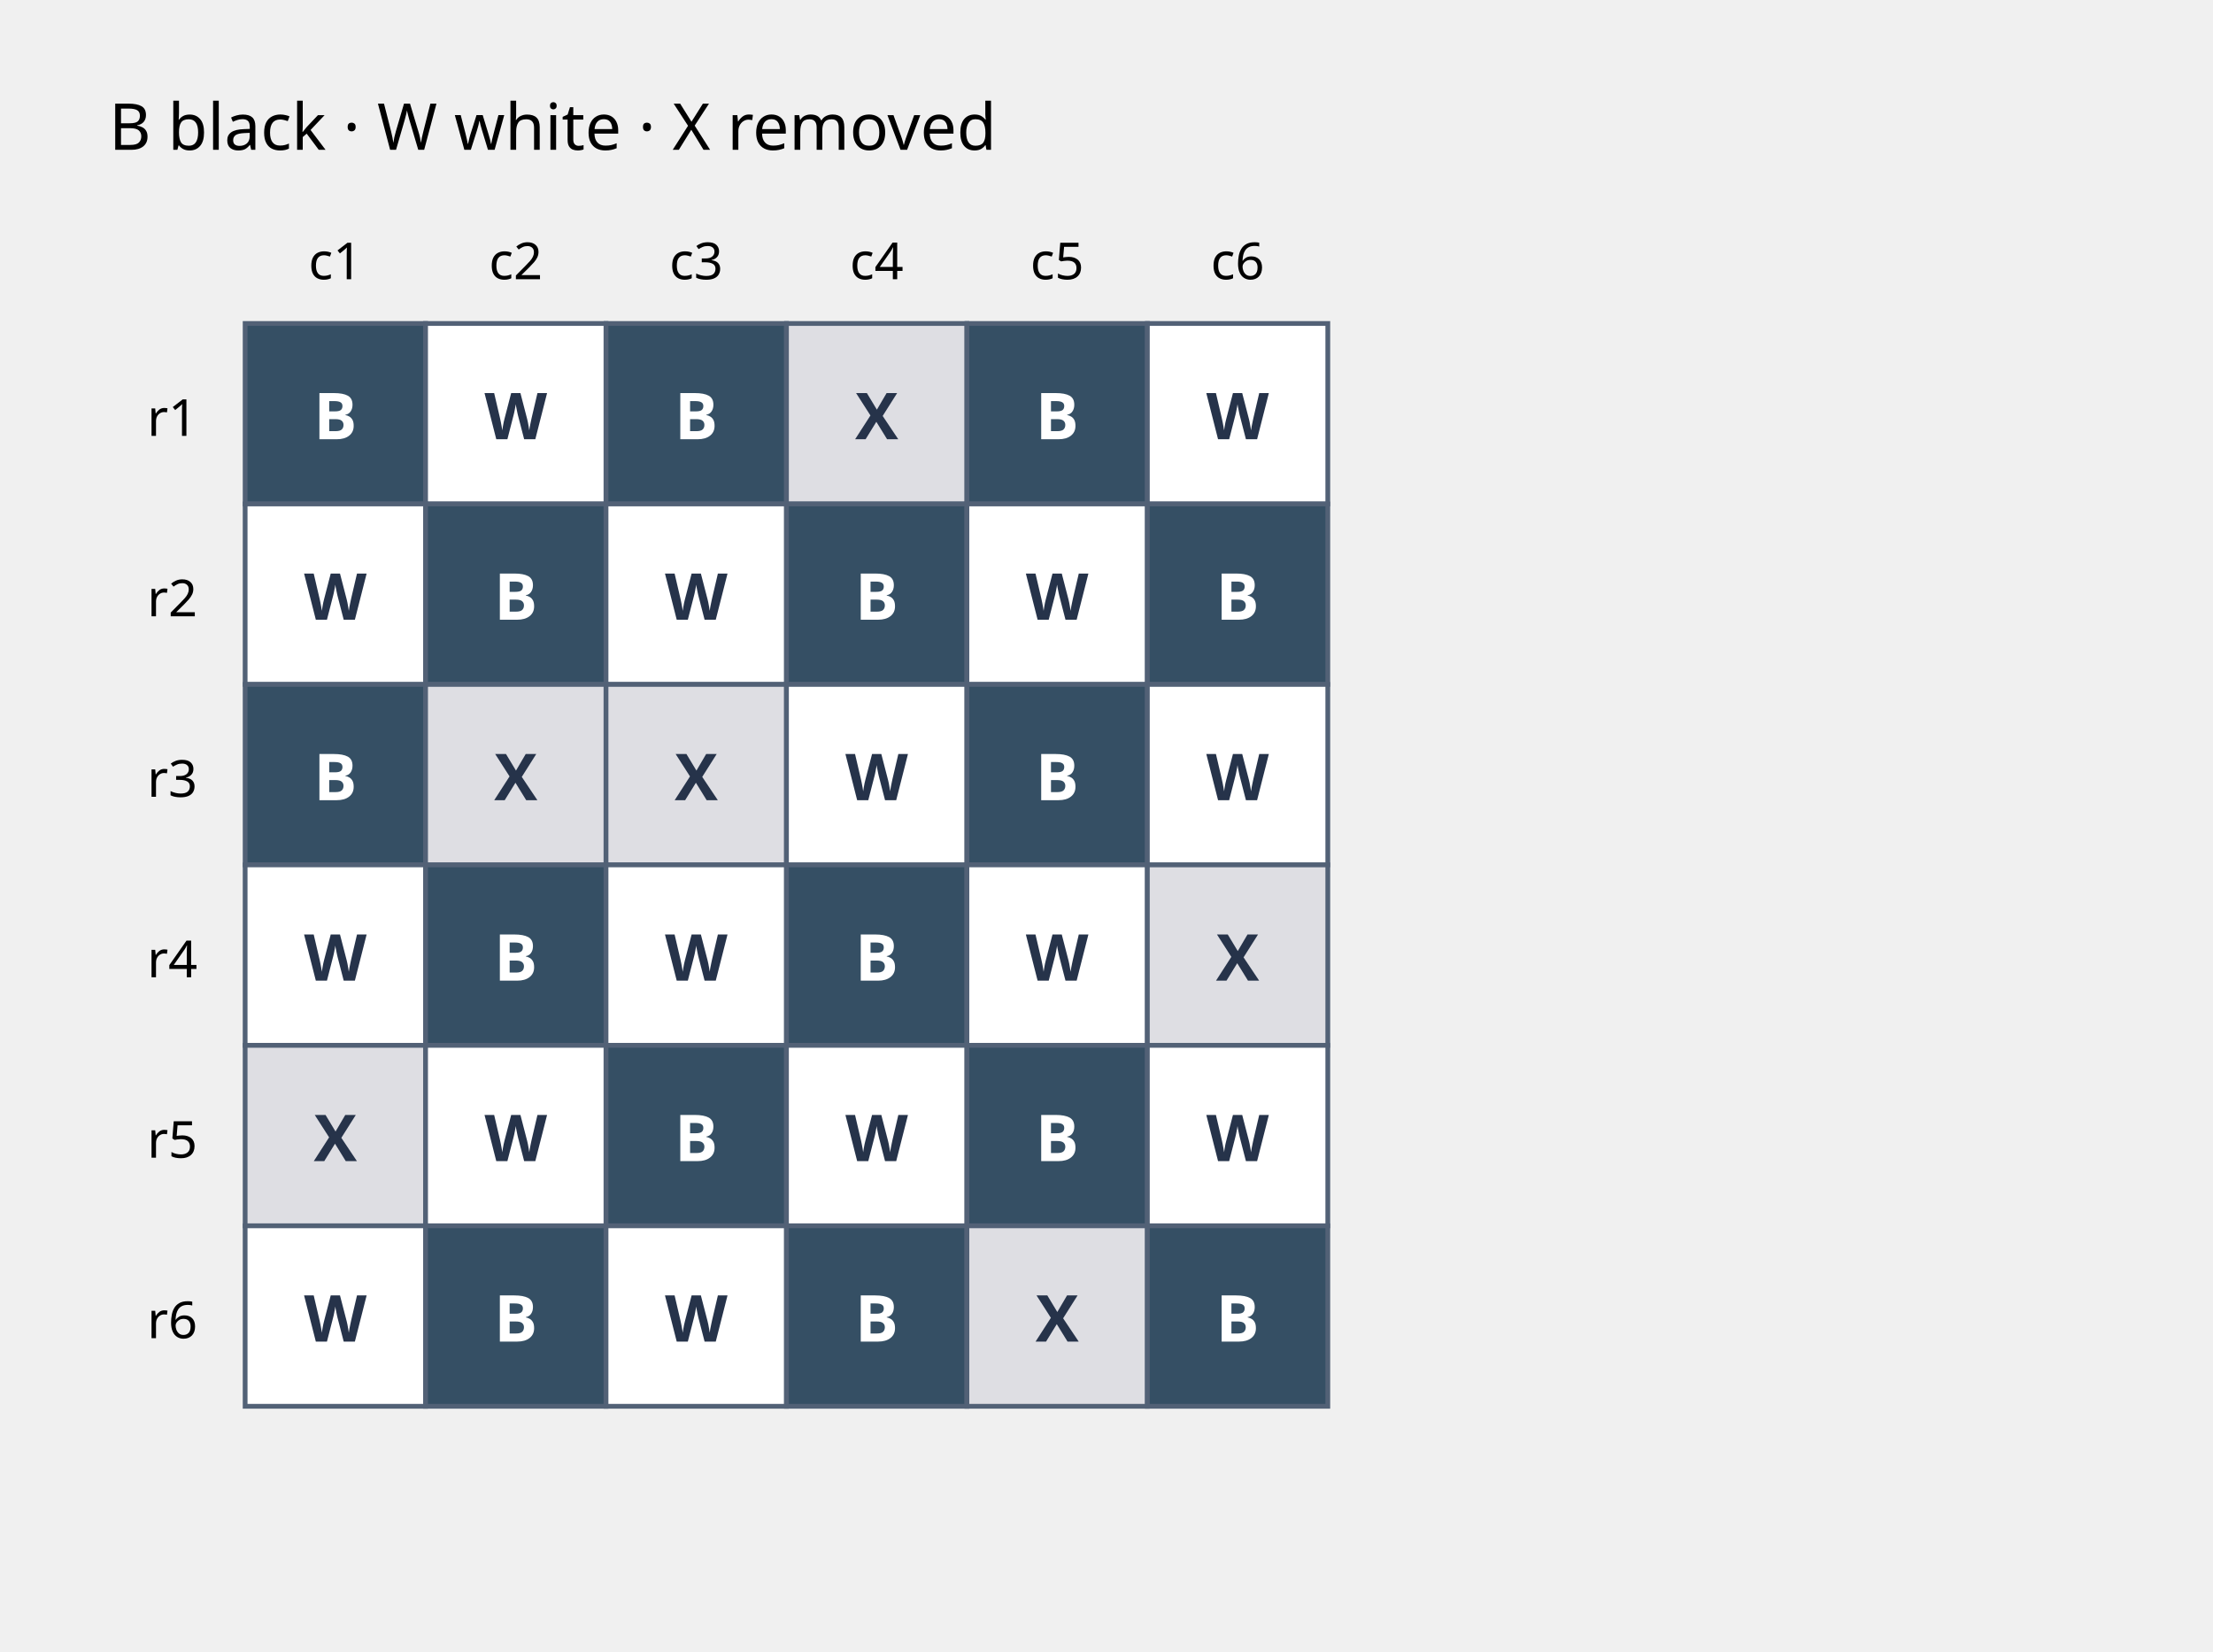
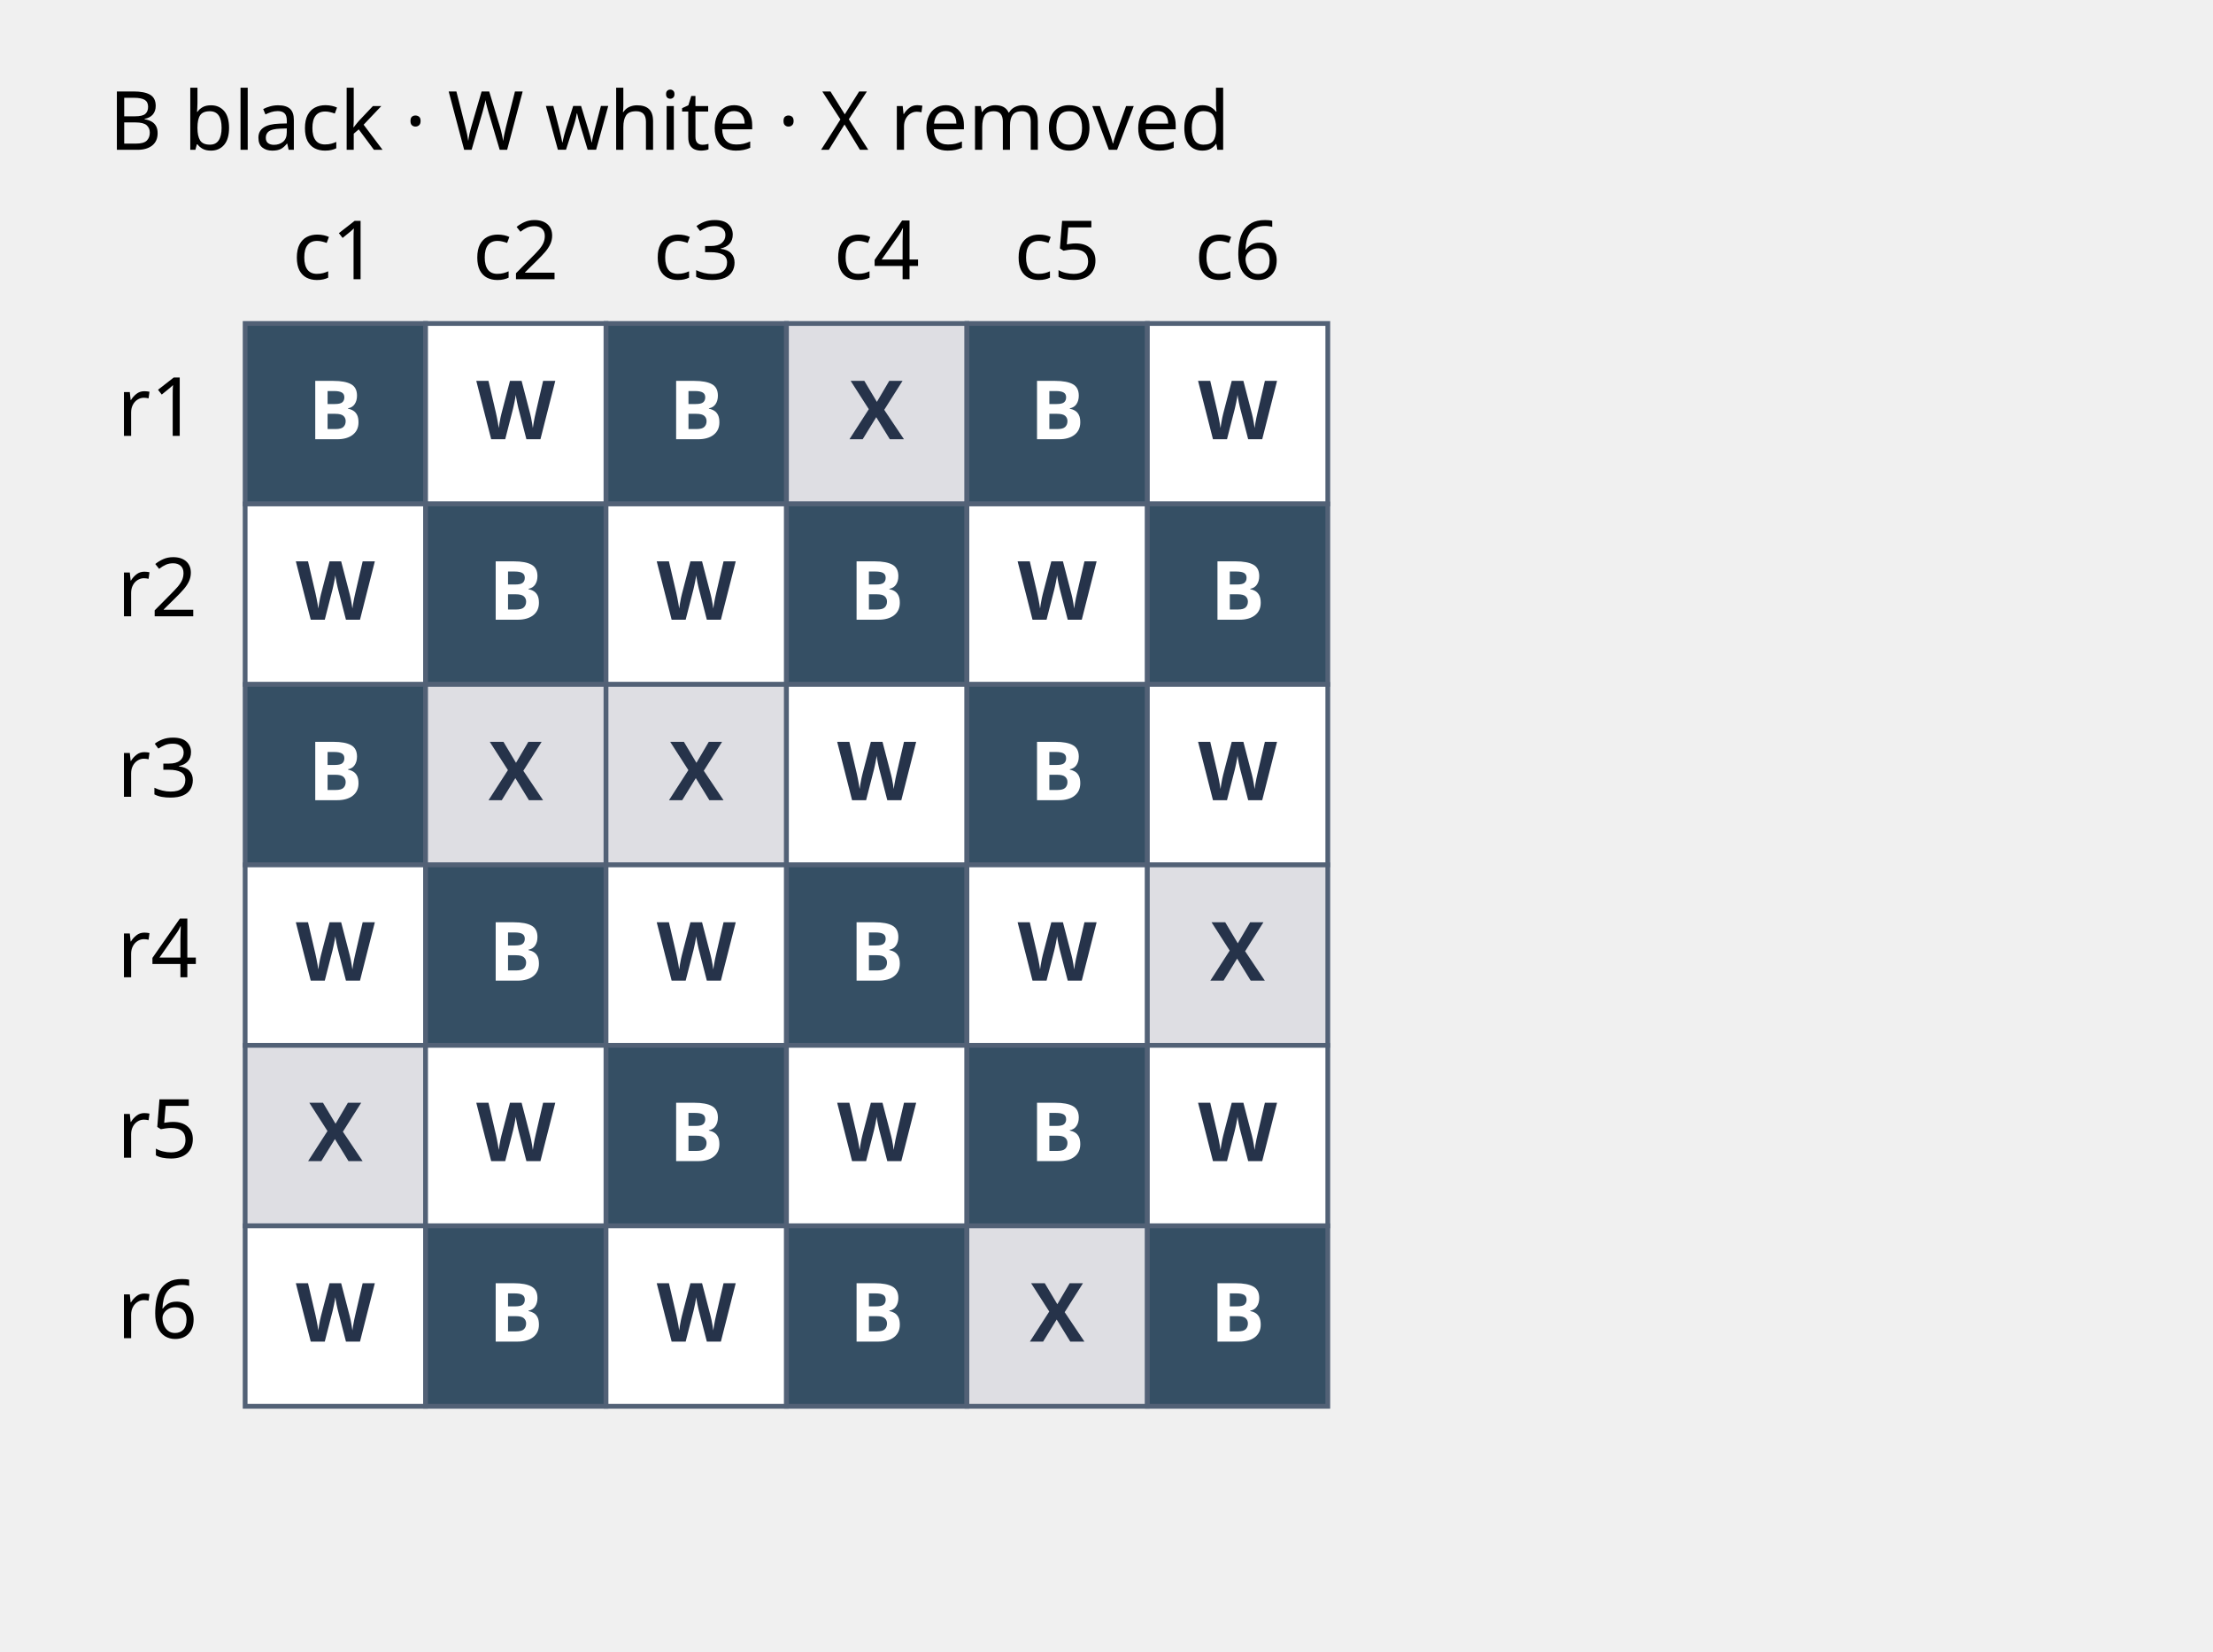
<svg xmlns="http://www.w3.org/2000/svg" width="650" height="485" viewBox="0 0 650 485" role="img" aria-label="Changed six by six board with relocated hole">
  <style>@media print {g[data-g9-stage-id]{display:inline !important}}</style>
  <g data-g9-stage-id="D4-REP-TRANSFER">
-     <text x="32" y="44" font-family="system-ui" font-size="19">B black · W white · X removed</text>
-     <text x="98.5" y="82" text-anchor="middle" font-family="system-ui" font-size="15">c1</text>
-     <text x="151.5" y="82" text-anchor="middle" font-family="system-ui" font-size="15">c2</text>
-     <text x="204.5" y="82" text-anchor="middle" font-family="system-ui" font-size="15">c3</text>
-     <text x="257.5" y="82" text-anchor="middle" font-family="system-ui" font-size="15">c4</text>
-     <text x="310.5" y="82" text-anchor="middle" font-family="system-ui" font-size="15">c5</text>
-     <text x="363.5" y="82" text-anchor="middle" font-family="system-ui" font-size="15">c6</text>
-     <text x="58" y="128" text-anchor="end" font-family="system-ui" font-size="15">r1</text>
-     <text x="58" y="181" text-anchor="end" font-family="system-ui" font-size="15">r2</text>
-     <text x="58" y="234" text-anchor="end" font-family="system-ui" font-size="15">r3</text>
-     <text x="58" y="287" text-anchor="end" font-family="system-ui" font-size="15">r4</text>
-     <text x="58" y="340" text-anchor="end" font-family="system-ui" font-size="15">r5</text>
-     <text x="58" y="393" text-anchor="end" font-family="system-ui" font-size="15">r6</text>
+     <text x="32" y="44" font-family="system-ui" font-size="24">B black · W white · X removed</text>
+     <text x="98.5" y="82" text-anchor="middle" font-family="system-ui" font-size="24">c1</text>
+     <text x="151.5" y="82" text-anchor="middle" font-family="system-ui" font-size="24">c2</text>
+     <text x="204.5" y="82" text-anchor="middle" font-family="system-ui" font-size="24">c3</text>
+     <text x="257.5" y="82" text-anchor="middle" font-family="system-ui" font-size="24">c4</text>
+     <text x="310.5" y="82" text-anchor="middle" font-family="system-ui" font-size="24">c5</text>
+     <text x="363.5" y="82" text-anchor="middle" font-family="system-ui" font-size="24">c6</text>
+     <text x="58" y="128" text-anchor="end" font-family="system-ui" font-size="24">r1</text>
+     <text x="58" y="181" text-anchor="end" font-family="system-ui" font-size="24">r2</text>
+     <text x="58" y="234" text-anchor="end" font-family="system-ui" font-size="24">r3</text>
+     <text x="58" y="287" text-anchor="end" font-family="system-ui" font-size="24">r4</text>
+     <text x="58" y="340" text-anchor="end" font-family="system-ui" font-size="24">r5</text>
+     <text x="58" y="393" text-anchor="end" font-family="system-ui" font-size="24">r6</text>
    <rect x="72" y="95" width="53" height="53" fill="#354f64" stroke="#526176" stroke-width="1.4" />
-     <text x="98.5" y="129" text-anchor="middle" font-family="system-ui,sans-serif" font-size="19" font-weight="650" fill="#ffffff">B</text>
+     <text x="98.5" y="129" text-anchor="middle" font-family="system-ui,sans-serif" font-size="24" font-weight="650" fill="#ffffff">B</text>
    <rect x="125" y="95" width="53" height="53" fill="#ffffff" stroke="#526176" stroke-width="1.4" />
-     <text x="151.5" y="129" text-anchor="middle" font-family="system-ui,sans-serif" font-size="19" font-weight="650" fill="#26334a">W</text>
+     <text x="151.5" y="129" text-anchor="middle" font-family="system-ui,sans-serif" font-size="24" font-weight="650" fill="#26334a">W</text>
    <rect x="178" y="95" width="53" height="53" fill="#354f64" stroke="#526176" stroke-width="1.4" />
-     <text x="204.5" y="129" text-anchor="middle" font-family="system-ui,sans-serif" font-size="19" font-weight="650" fill="#ffffff">B</text>
+     <text x="204.5" y="129" text-anchor="middle" font-family="system-ui,sans-serif" font-size="24" font-weight="650" fill="#ffffff">B</text>
    <rect x="231" y="95" width="53" height="53" fill="#dedee3" stroke="#526176" stroke-width="1.4" />
-     <text x="257.5" y="129" text-anchor="middle" font-family="system-ui,sans-serif" font-size="19" font-weight="650" fill="#26334a">X</text>
+     <text x="257.5" y="129" text-anchor="middle" font-family="system-ui,sans-serif" font-size="24" font-weight="650" fill="#26334a">X</text>
    <rect x="284" y="95" width="53" height="53" fill="#354f64" stroke="#526176" stroke-width="1.4" />
-     <text x="310.5" y="129" text-anchor="middle" font-family="system-ui,sans-serif" font-size="19" font-weight="650" fill="#ffffff">B</text>
+     <text x="310.5" y="129" text-anchor="middle" font-family="system-ui,sans-serif" font-size="24" font-weight="650" fill="#ffffff">B</text>
    <rect x="337" y="95" width="53" height="53" fill="#ffffff" stroke="#526176" stroke-width="1.4" />
-     <text x="363.5" y="129" text-anchor="middle" font-family="system-ui,sans-serif" font-size="19" font-weight="650" fill="#26334a">W</text>
+     <text x="363.5" y="129" text-anchor="middle" font-family="system-ui,sans-serif" font-size="24" font-weight="650" fill="#26334a">W</text>
    <rect x="72" y="148" width="53" height="53" fill="#ffffff" stroke="#526176" stroke-width="1.4" />
-     <text x="98.5" y="182" text-anchor="middle" font-family="system-ui,sans-serif" font-size="19" font-weight="650" fill="#26334a">W</text>
+     <text x="98.5" y="182" text-anchor="middle" font-family="system-ui,sans-serif" font-size="24" font-weight="650" fill="#26334a">W</text>
    <rect x="125" y="148" width="53" height="53" fill="#354f64" stroke="#526176" stroke-width="1.4" />
-     <text x="151.5" y="182" text-anchor="middle" font-family="system-ui,sans-serif" font-size="19" font-weight="650" fill="#ffffff">B</text>
+     <text x="151.5" y="182" text-anchor="middle" font-family="system-ui,sans-serif" font-size="24" font-weight="650" fill="#ffffff">B</text>
    <rect x="178" y="148" width="53" height="53" fill="#ffffff" stroke="#526176" stroke-width="1.4" />
-     <text x="204.5" y="182" text-anchor="middle" font-family="system-ui,sans-serif" font-size="19" font-weight="650" fill="#26334a">W</text>
+     <text x="204.5" y="182" text-anchor="middle" font-family="system-ui,sans-serif" font-size="24" font-weight="650" fill="#26334a">W</text>
    <rect x="231" y="148" width="53" height="53" fill="#354f64" stroke="#526176" stroke-width="1.4" />
-     <text x="257.5" y="182" text-anchor="middle" font-family="system-ui,sans-serif" font-size="19" font-weight="650" fill="#ffffff">B</text>
+     <text x="257.5" y="182" text-anchor="middle" font-family="system-ui,sans-serif" font-size="24" font-weight="650" fill="#ffffff">B</text>
    <rect x="284" y="148" width="53" height="53" fill="#ffffff" stroke="#526176" stroke-width="1.4" />
-     <text x="310.5" y="182" text-anchor="middle" font-family="system-ui,sans-serif" font-size="19" font-weight="650" fill="#26334a">W</text>
+     <text x="310.5" y="182" text-anchor="middle" font-family="system-ui,sans-serif" font-size="24" font-weight="650" fill="#26334a">W</text>
    <rect x="337" y="148" width="53" height="53" fill="#354f64" stroke="#526176" stroke-width="1.4" />
-     <text x="363.5" y="182" text-anchor="middle" font-family="system-ui,sans-serif" font-size="19" font-weight="650" fill="#ffffff">B</text>
+     <text x="363.5" y="182" text-anchor="middle" font-family="system-ui,sans-serif" font-size="24" font-weight="650" fill="#ffffff">B</text>
    <rect x="72" y="201" width="53" height="53" fill="#354f64" stroke="#526176" stroke-width="1.4" />
-     <text x="98.5" y="235" text-anchor="middle" font-family="system-ui,sans-serif" font-size="19" font-weight="650" fill="#ffffff">B</text>
+     <text x="98.5" y="235" text-anchor="middle" font-family="system-ui,sans-serif" font-size="24" font-weight="650" fill="#ffffff">B</text>
    <rect x="125" y="201" width="53" height="53" fill="#dedee3" stroke="#526176" stroke-width="1.4" />
-     <text x="151.5" y="235" text-anchor="middle" font-family="system-ui,sans-serif" font-size="19" font-weight="650" fill="#26334a">X</text>
+     <text x="151.5" y="235" text-anchor="middle" font-family="system-ui,sans-serif" font-size="24" font-weight="650" fill="#26334a">X</text>
    <rect x="178" y="201" width="53" height="53" fill="#dedee3" stroke="#526176" stroke-width="1.4" />
-     <text x="204.5" y="235" text-anchor="middle" font-family="system-ui,sans-serif" font-size="19" font-weight="650" fill="#26334a">X</text>
+     <text x="204.5" y="235" text-anchor="middle" font-family="system-ui,sans-serif" font-size="24" font-weight="650" fill="#26334a">X</text>
    <rect x="231" y="201" width="53" height="53" fill="#ffffff" stroke="#526176" stroke-width="1.4" />
-     <text x="257.5" y="235" text-anchor="middle" font-family="system-ui,sans-serif" font-size="19" font-weight="650" fill="#26334a">W</text>
+     <text x="257.5" y="235" text-anchor="middle" font-family="system-ui,sans-serif" font-size="24" font-weight="650" fill="#26334a">W</text>
    <rect x="284" y="201" width="53" height="53" fill="#354f64" stroke="#526176" stroke-width="1.4" />
-     <text x="310.5" y="235" text-anchor="middle" font-family="system-ui,sans-serif" font-size="19" font-weight="650" fill="#ffffff">B</text>
+     <text x="310.5" y="235" text-anchor="middle" font-family="system-ui,sans-serif" font-size="24" font-weight="650" fill="#ffffff">B</text>
    <rect x="337" y="201" width="53" height="53" fill="#ffffff" stroke="#526176" stroke-width="1.4" />
-     <text x="363.5" y="235" text-anchor="middle" font-family="system-ui,sans-serif" font-size="19" font-weight="650" fill="#26334a">W</text>
+     <text x="363.5" y="235" text-anchor="middle" font-family="system-ui,sans-serif" font-size="24" font-weight="650" fill="#26334a">W</text>
    <rect x="72" y="254" width="53" height="53" fill="#ffffff" stroke="#526176" stroke-width="1.4" />
-     <text x="98.5" y="288" text-anchor="middle" font-family="system-ui,sans-serif" font-size="19" font-weight="650" fill="#26334a">W</text>
+     <text x="98.5" y="288" text-anchor="middle" font-family="system-ui,sans-serif" font-size="24" font-weight="650" fill="#26334a">W</text>
    <rect x="125" y="254" width="53" height="53" fill="#354f64" stroke="#526176" stroke-width="1.4" />
-     <text x="151.5" y="288" text-anchor="middle" font-family="system-ui,sans-serif" font-size="19" font-weight="650" fill="#ffffff">B</text>
+     <text x="151.5" y="288" text-anchor="middle" font-family="system-ui,sans-serif" font-size="24" font-weight="650" fill="#ffffff">B</text>
    <rect x="178" y="254" width="53" height="53" fill="#ffffff" stroke="#526176" stroke-width="1.4" />
-     <text x="204.5" y="288" text-anchor="middle" font-family="system-ui,sans-serif" font-size="19" font-weight="650" fill="#26334a">W</text>
+     <text x="204.5" y="288" text-anchor="middle" font-family="system-ui,sans-serif" font-size="24" font-weight="650" fill="#26334a">W</text>
    <rect x="231" y="254" width="53" height="53" fill="#354f64" stroke="#526176" stroke-width="1.4" />
-     <text x="257.5" y="288" text-anchor="middle" font-family="system-ui,sans-serif" font-size="19" font-weight="650" fill="#ffffff">B</text>
+     <text x="257.5" y="288" text-anchor="middle" font-family="system-ui,sans-serif" font-size="24" font-weight="650" fill="#ffffff">B</text>
    <rect x="284" y="254" width="53" height="53" fill="#ffffff" stroke="#526176" stroke-width="1.4" />
-     <text x="310.5" y="288" text-anchor="middle" font-family="system-ui,sans-serif" font-size="19" font-weight="650" fill="#26334a">W</text>
+     <text x="310.5" y="288" text-anchor="middle" font-family="system-ui,sans-serif" font-size="24" font-weight="650" fill="#26334a">W</text>
    <rect x="337" y="254" width="53" height="53" fill="#dedee3" stroke="#526176" stroke-width="1.4" />
-     <text x="363.5" y="288" text-anchor="middle" font-family="system-ui,sans-serif" font-size="19" font-weight="650" fill="#26334a">X</text>
+     <text x="363.5" y="288" text-anchor="middle" font-family="system-ui,sans-serif" font-size="24" font-weight="650" fill="#26334a">X</text>
    <rect x="72" y="307" width="53" height="53" fill="#dedee3" stroke="#526176" stroke-width="1.4" />
-     <text x="98.5" y="341" text-anchor="middle" font-family="system-ui,sans-serif" font-size="19" font-weight="650" fill="#26334a">X</text>
+     <text x="98.5" y="341" text-anchor="middle" font-family="system-ui,sans-serif" font-size="24" font-weight="650" fill="#26334a">X</text>
    <rect x="125" y="307" width="53" height="53" fill="#ffffff" stroke="#526176" stroke-width="1.4" />
-     <text x="151.5" y="341" text-anchor="middle" font-family="system-ui,sans-serif" font-size="19" font-weight="650" fill="#26334a">W</text>
+     <text x="151.5" y="341" text-anchor="middle" font-family="system-ui,sans-serif" font-size="24" font-weight="650" fill="#26334a">W</text>
    <rect x="178" y="307" width="53" height="53" fill="#354f64" stroke="#526176" stroke-width="1.4" />
-     <text x="204.5" y="341" text-anchor="middle" font-family="system-ui,sans-serif" font-size="19" font-weight="650" fill="#ffffff">B</text>
+     <text x="204.5" y="341" text-anchor="middle" font-family="system-ui,sans-serif" font-size="24" font-weight="650" fill="#ffffff">B</text>
    <rect x="231" y="307" width="53" height="53" fill="#ffffff" stroke="#526176" stroke-width="1.4" />
-     <text x="257.5" y="341" text-anchor="middle" font-family="system-ui,sans-serif" font-size="19" font-weight="650" fill="#26334a">W</text>
+     <text x="257.5" y="341" text-anchor="middle" font-family="system-ui,sans-serif" font-size="24" font-weight="650" fill="#26334a">W</text>
    <rect x="284" y="307" width="53" height="53" fill="#354f64" stroke="#526176" stroke-width="1.4" />
-     <text x="310.5" y="341" text-anchor="middle" font-family="system-ui,sans-serif" font-size="19" font-weight="650" fill="#ffffff">B</text>
+     <text x="310.5" y="341" text-anchor="middle" font-family="system-ui,sans-serif" font-size="24" font-weight="650" fill="#ffffff">B</text>
    <rect x="337" y="307" width="53" height="53" fill="#ffffff" stroke="#526176" stroke-width="1.4" />
-     <text x="363.5" y="341" text-anchor="middle" font-family="system-ui,sans-serif" font-size="19" font-weight="650" fill="#26334a">W</text>
+     <text x="363.5" y="341" text-anchor="middle" font-family="system-ui,sans-serif" font-size="24" font-weight="650" fill="#26334a">W</text>
    <rect x="72" y="360" width="53" height="53" fill="#ffffff" stroke="#526176" stroke-width="1.4" />
-     <text x="98.5" y="394" text-anchor="middle" font-family="system-ui,sans-serif" font-size="19" font-weight="650" fill="#26334a">W</text>
+     <text x="98.5" y="394" text-anchor="middle" font-family="system-ui,sans-serif" font-size="24" font-weight="650" fill="#26334a">W</text>
    <rect x="125" y="360" width="53" height="53" fill="#354f64" stroke="#526176" stroke-width="1.4" />
-     <text x="151.5" y="394" text-anchor="middle" font-family="system-ui,sans-serif" font-size="19" font-weight="650" fill="#ffffff">B</text>
+     <text x="151.5" y="394" text-anchor="middle" font-family="system-ui,sans-serif" font-size="24" font-weight="650" fill="#ffffff">B</text>
    <rect x="178" y="360" width="53" height="53" fill="#ffffff" stroke="#526176" stroke-width="1.4" />
-     <text x="204.5" y="394" text-anchor="middle" font-family="system-ui,sans-serif" font-size="19" font-weight="650" fill="#26334a">W</text>
+     <text x="204.5" y="394" text-anchor="middle" font-family="system-ui,sans-serif" font-size="24" font-weight="650" fill="#26334a">W</text>
    <rect x="231" y="360" width="53" height="53" fill="#354f64" stroke="#526176" stroke-width="1.4" />
-     <text x="257.5" y="394" text-anchor="middle" font-family="system-ui,sans-serif" font-size="19" font-weight="650" fill="#ffffff">B</text>
+     <text x="257.5" y="394" text-anchor="middle" font-family="system-ui,sans-serif" font-size="24" font-weight="650" fill="#ffffff">B</text>
    <rect x="284" y="360" width="53" height="53" fill="#dedee3" stroke="#526176" stroke-width="1.4" />
-     <text x="310.5" y="394" text-anchor="middle" font-family="system-ui,sans-serif" font-size="19" font-weight="650" fill="#26334a">X</text>
+     <text x="310.5" y="394" text-anchor="middle" font-family="system-ui,sans-serif" font-size="24" font-weight="650" fill="#26334a">X</text>
    <rect x="337" y="360" width="53" height="53" fill="#354f64" stroke="#526176" stroke-width="1.4" />
-     <text x="363.5" y="394" text-anchor="middle" font-family="system-ui,sans-serif" font-size="19" font-weight="650" fill="#ffffff">B</text>
+     <text x="363.5" y="394" text-anchor="middle" font-family="system-ui,sans-serif" font-size="24" font-weight="650" fill="#ffffff">B</text>
  </g>
</svg>
